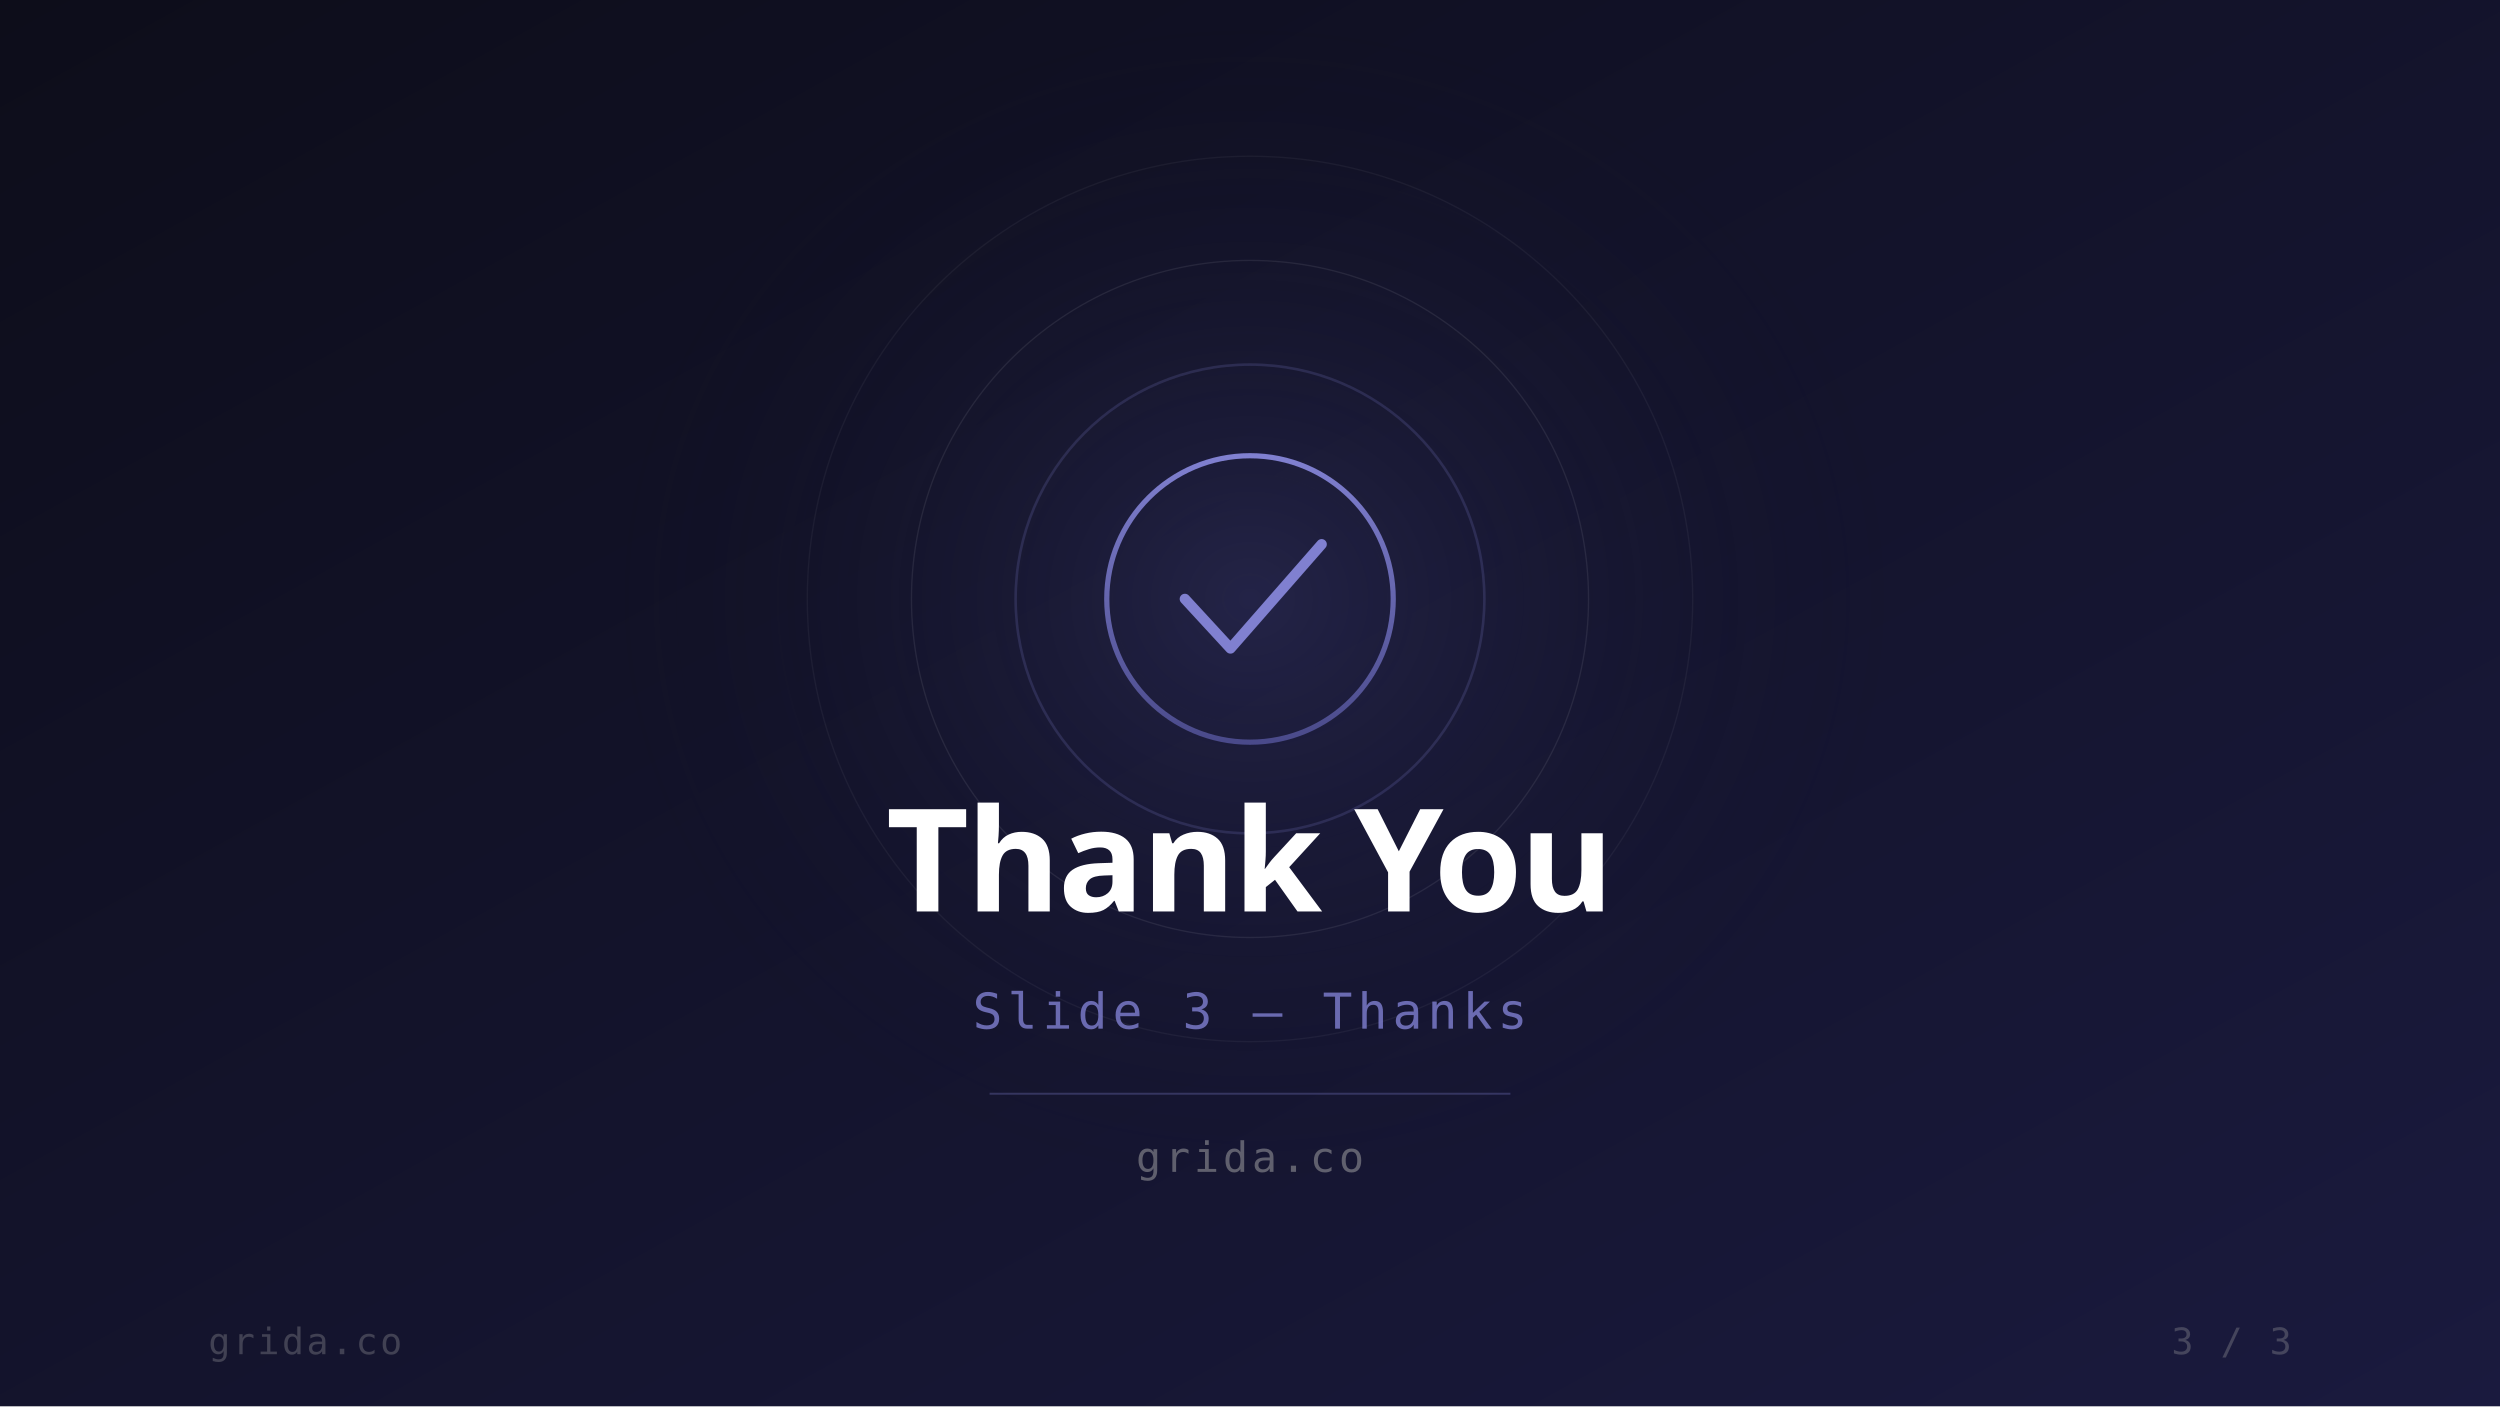
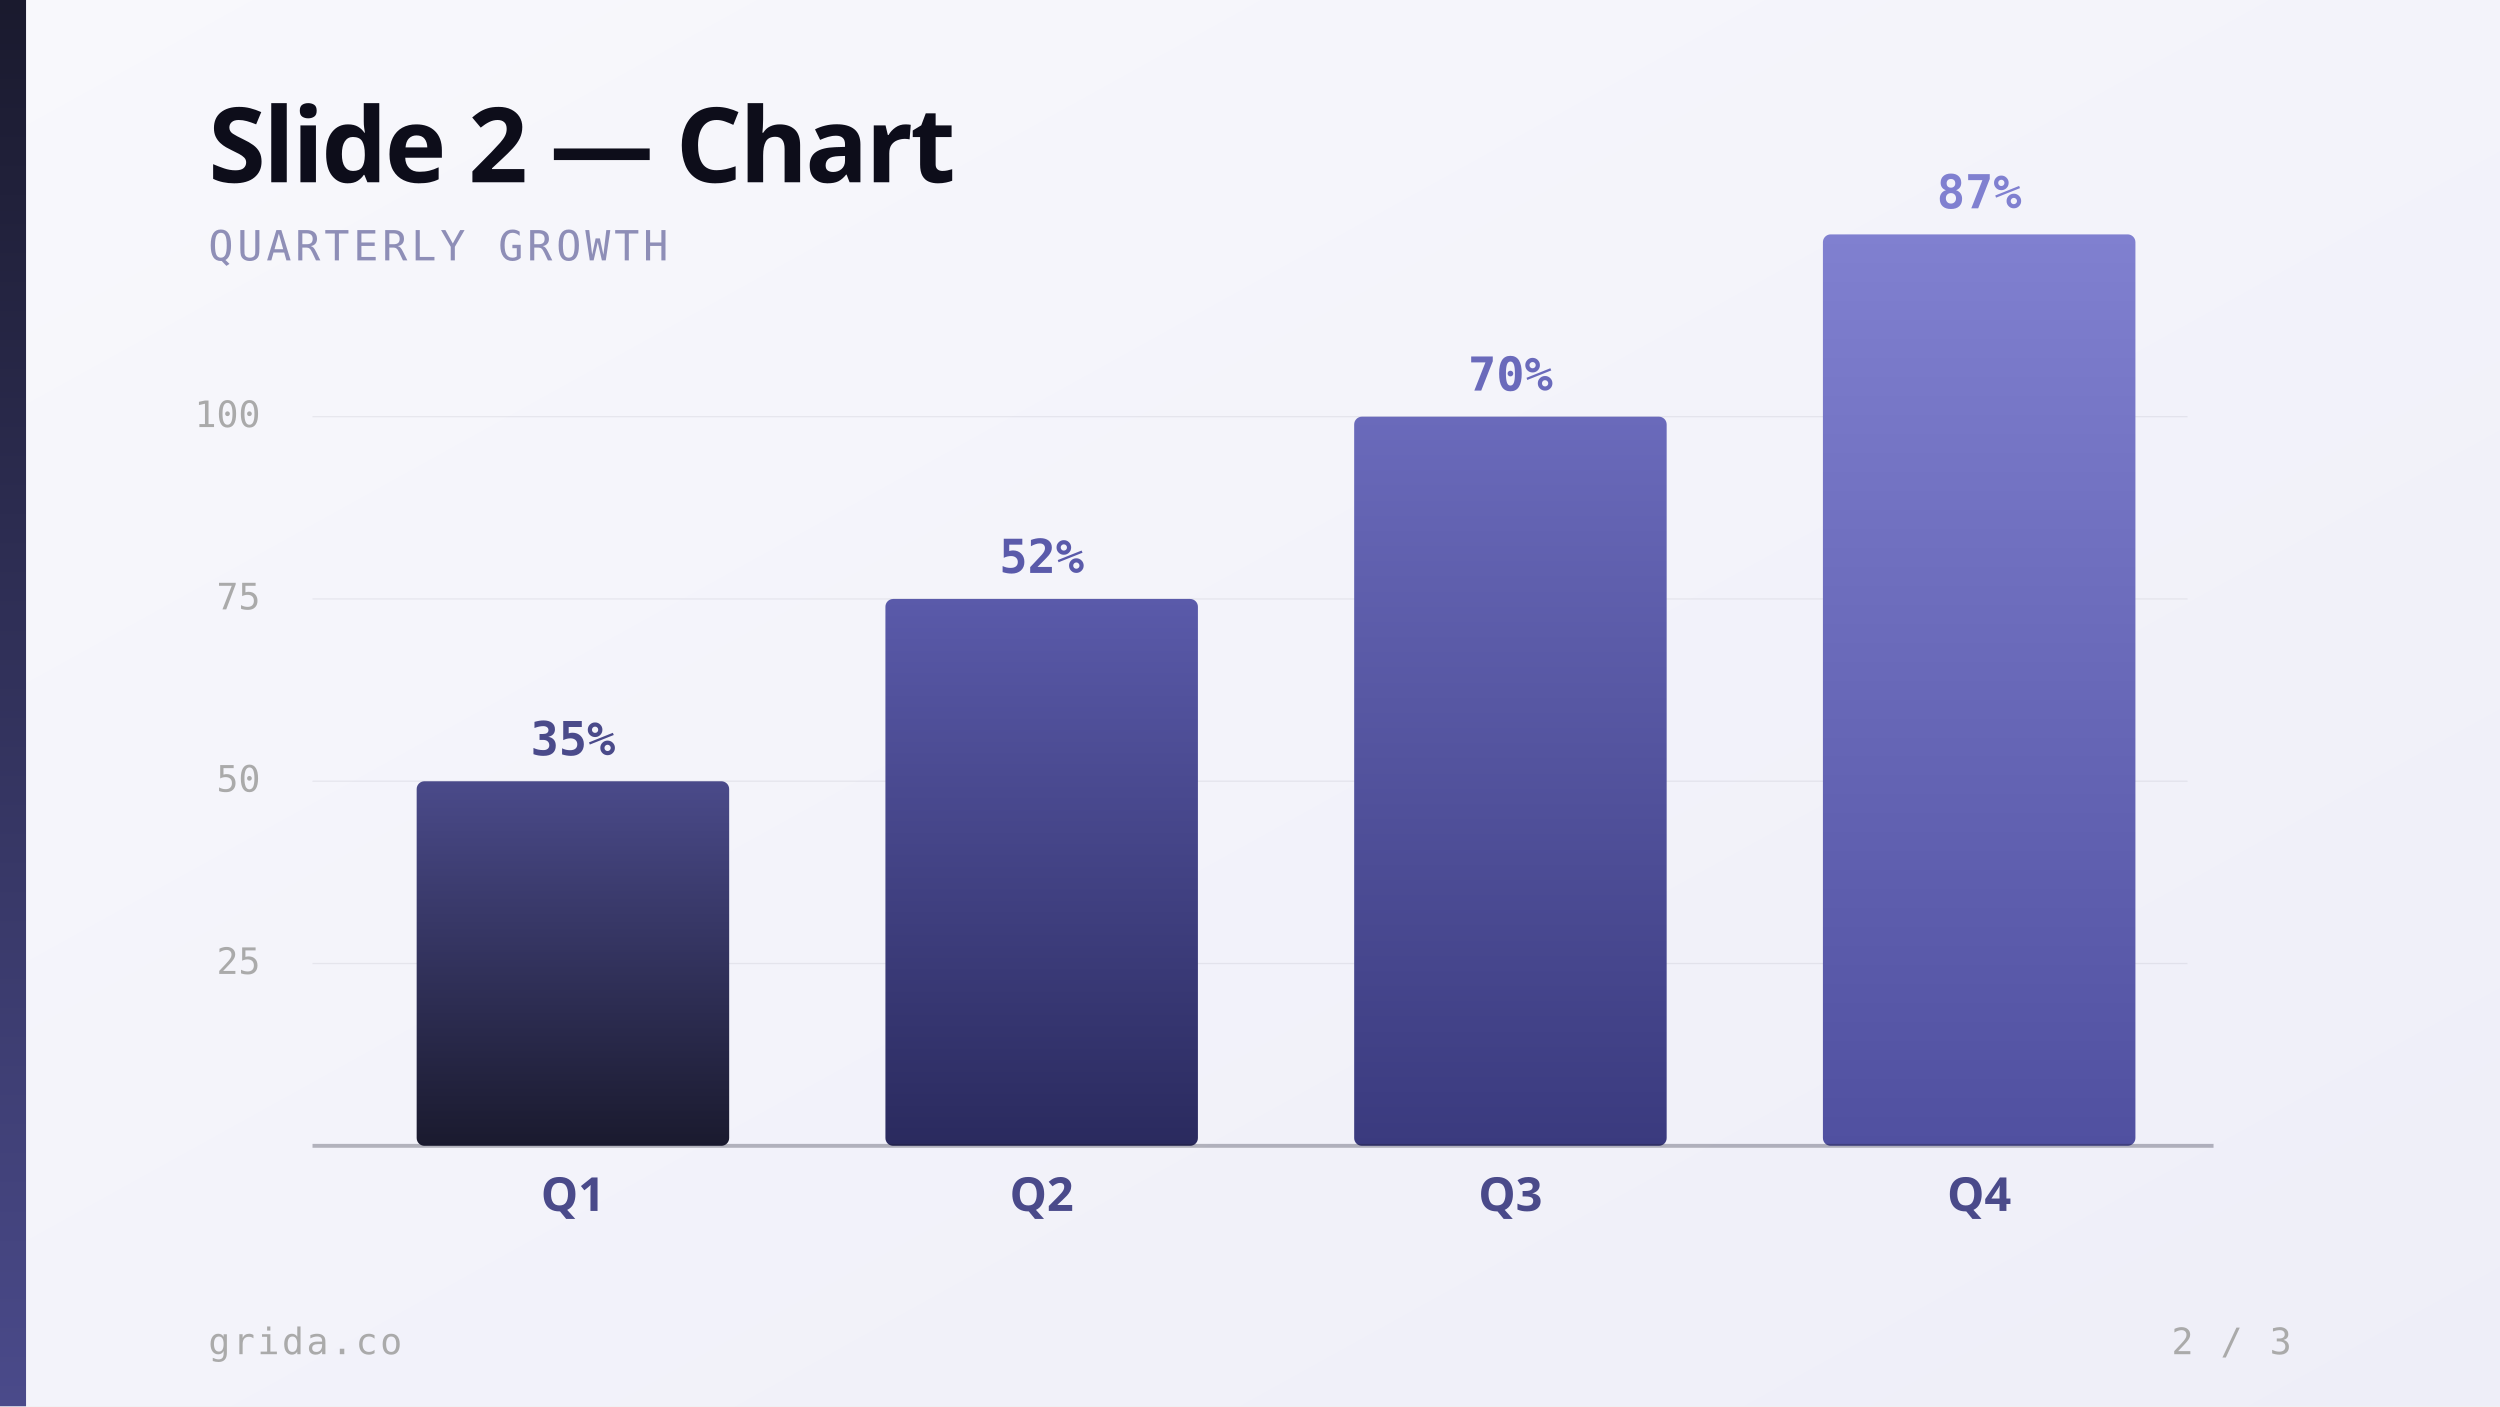
<svg xmlns="http://www.w3.org/2000/svg" viewBox="0 0 1920 1080" width="1920" height="1080">
  <defs>
    <linearGradient id="bg" x1="0" y1="0" x2="1" y2="1">
-       <stop offset="0%" stop-color="#0d0d1a" />
-       <stop offset="100%" stop-color="#1a1a3e" />
+       <stop offset="0%" stop-color="#f8f8fc" />
+       <stop offset="100%" stop-color="#eeeef8" />
+     </linearGradient>
+     <linearGradient id="bar1" x1="0" y1="0" x2="0" y2="1">
+       <stop offset="0%" stop-color="#4a4a8a" />
+       <stop offset="100%" stop-color="#1a1a2e" />
+     </linearGradient>
+     <linearGradient id="bar2" x1="0" y1="0" x2="0" y2="1">
+       <stop offset="0%" stop-color="#5a5aaa" />
+       <stop offset="100%" stop-color="#2a2a5e" />
+     </linearGradient>
+     <linearGradient id="bar3" x1="0" y1="0" x2="0" y2="1">
+       <stop offset="0%" stop-color="#6a6abb" />
+       <stop offset="100%" stop-color="#3a3a7e" />
+     </linearGradient>
+     <linearGradient id="bar4" x1="0" y1="0" x2="0" y2="1">
+       <stop offset="0%" stop-color="#8080d0" />
+       <stop offset="100%" stop-color="#5050a0" />
    </linearGradient>
    <linearGradient id="accent" x1="0" y1="0" x2="0" y2="1">
-       <stop offset="0%" stop-color="#8080d0" />
+       <stop offset="0%" stop-color="#1a1a2e" />
      <stop offset="100%" stop-color="#4a4a8a" />
    </linearGradient>
-     <radialGradient id="glow" cx="50%" cy="50%" r="50%">
-       <stop offset="0%" stop-color="#4a4a8a" stop-opacity="0.3" />
-       <stop offset="100%" stop-color="#0d0d1a" stop-opacity="0" />
-     </radialGradient>
  </defs>
  <rect width="1920" height="1080" fill="url(#bg)" />
-   <ellipse cx="960" cy="460" rx="500" ry="460" fill="url(#glow)" />
-   <circle cx="960" cy="460" r="340" fill="none" stroke="#ffffff" stroke-width="1" stroke-opacity="0.05" />
-   <circle cx="960" cy="460" r="260" fill="none" stroke="#ffffff" stroke-width="1" stroke-opacity="0.08" />
-   <circle cx="960" cy="460" r="180" fill="none" stroke="#8080d0" stroke-width="2" stroke-opacity="0.2" />
-   <circle cx="960" cy="460" r="110" fill="none" stroke="url(#accent)" stroke-width="4" />
-   <polyline points="910,460 945,498 1015,418" fill="none" stroke="#8080d0" stroke-width="8" stroke-linecap="round" stroke-linejoin="round" />
-   <text x="960" y="700" font-family="ui-sans-serif, system-ui, sans-serif" font-size="110" font-weight="800" text-anchor="middle" fill="#ffffff" letter-spacing="-2">Thank You</text>
-   <text x="960" y="790" font-family="ui-monospace, monospace" font-size="38" text-anchor="middle" fill="#8080d0" fill-opacity="0.8" letter-spacing="4">Slide 3 — Thanks</text>
-   <line x1="760" y1="840" x2="1160" y2="840" stroke="#8080d0" stroke-width="1.5" stroke-opacity="0.3" />
-   <text x="960" y="900" font-family="ui-monospace, monospace" font-size="32" text-anchor="middle" fill="#aaaaaa" fill-opacity="0.5" letter-spacing="3">grida.co</text>
-   <text x="160" y="1040" font-family="ui-monospace, monospace" font-size="28" fill="#aaaaaa" fill-opacity="0.3" letter-spacing="2">grida.co</text>
-   <text x="1760" y="1040" font-family="ui-monospace, monospace" font-size="28" fill="#aaaaaa" fill-opacity="0.3" text-anchor="end" letter-spacing="2">3 / 3</text>
+   <rect x="0" y="0" width="20" height="1080" fill="url(#accent)" />
+   <text x="160" y="140" font-family="ui-sans-serif, system-ui, sans-serif" font-size="80" font-weight="800" fill="#0d0d1a" letter-spacing="-2">Slide 2 — Chart</text>
+   <text x="160" y="200" font-family="ui-monospace, monospace" font-size="32" fill="#4a4a8a" fill-opacity="0.6" letter-spacing="3">QUARTERLY GROWTH</text>
+   <line x1="240" y1="320" x2="1680" y2="320" stroke="#1a1a2e" stroke-width="1" stroke-opacity="0.07" />
+   <line x1="240" y1="460" x2="1680" y2="460" stroke="#1a1a2e" stroke-width="1" stroke-opacity="0.07" />
+   <line x1="240" y1="600" x2="1680" y2="600" stroke="#1a1a2e" stroke-width="1" stroke-opacity="0.07" />
+   <line x1="240" y1="740" x2="1680" y2="740" stroke="#1a1a2e" stroke-width="1" stroke-opacity="0.07" />
+   <text x="200" y="328" font-family="ui-monospace, monospace" font-size="28" fill="#aaaaaa" text-anchor="end">100</text>
+   <text x="200" y="468" font-family="ui-monospace, monospace" font-size="28" fill="#aaaaaa" text-anchor="end">75</text>
+   <text x="200" y="608" font-family="ui-monospace, monospace" font-size="28" fill="#aaaaaa" text-anchor="end">50</text>
+   <text x="200" y="748" font-family="ui-monospace, monospace" font-size="28" fill="#aaaaaa" text-anchor="end">25</text>
+   <rect x="320" y="600" width="240" height="280" fill="url(#bar1)" rx="6" ry="6" />
+   <rect x="680" y="460" width="240" height="420" fill="url(#bar2)" rx="6" ry="6" />
+   <rect x="1040" y="320" width="240" height="560" fill="url(#bar3)" rx="6" ry="6" />
+   <rect x="1400" y="180" width="240" height="700" fill="url(#bar4)" rx="6" ry="6" />
+   <text x="440" y="580" font-family="ui-monospace, monospace" font-size="36" font-weight="700" fill="#4a4a8a" text-anchor="middle">35%</text>
+   <text x="800" y="440" font-family="ui-monospace, monospace" font-size="36" font-weight="700" fill="#5a5aaa" text-anchor="middle">52%</text>
+   <text x="1160" y="300" font-family="ui-monospace, monospace" font-size="36" font-weight="700" fill="#6a6abb" text-anchor="middle">70%</text>
+   <text x="1520" y="160" font-family="ui-monospace, monospace" font-size="36" font-weight="700" fill="#8080d0" text-anchor="middle">87%</text>
+   <line x1="240" y1="880" x2="1700" y2="880" stroke="#1a1a2e" stroke-width="3" stroke-opacity="0.3" />
+   <text x="440" y="930" font-family="ui-sans-serif, system-ui, sans-serif" font-size="36" fill="#4a4a8a" text-anchor="middle" font-weight="600">Q1</text>
+   <text x="800" y="930" font-family="ui-sans-serif, system-ui, sans-serif" font-size="36" fill="#4a4a8a" text-anchor="middle" font-weight="600">Q2</text>
+   <text x="1160" y="930" font-family="ui-sans-serif, system-ui, sans-serif" font-size="36" fill="#4a4a8a" text-anchor="middle" font-weight="600">Q3</text>
+   <text x="1520" y="930" font-family="ui-sans-serif, system-ui, sans-serif" font-size="36" fill="#4a4a8a" text-anchor="middle" font-weight="600">Q4</text>
+   <text x="160" y="1040" font-family="ui-monospace, monospace" font-size="28" fill="#aaaaaa" letter-spacing="2">grida.co</text>
+   <text x="1760" y="1040" font-family="ui-monospace, monospace" font-size="28" fill="#aaaaaa" text-anchor="end" letter-spacing="2">2 / 3</text>
</svg>
